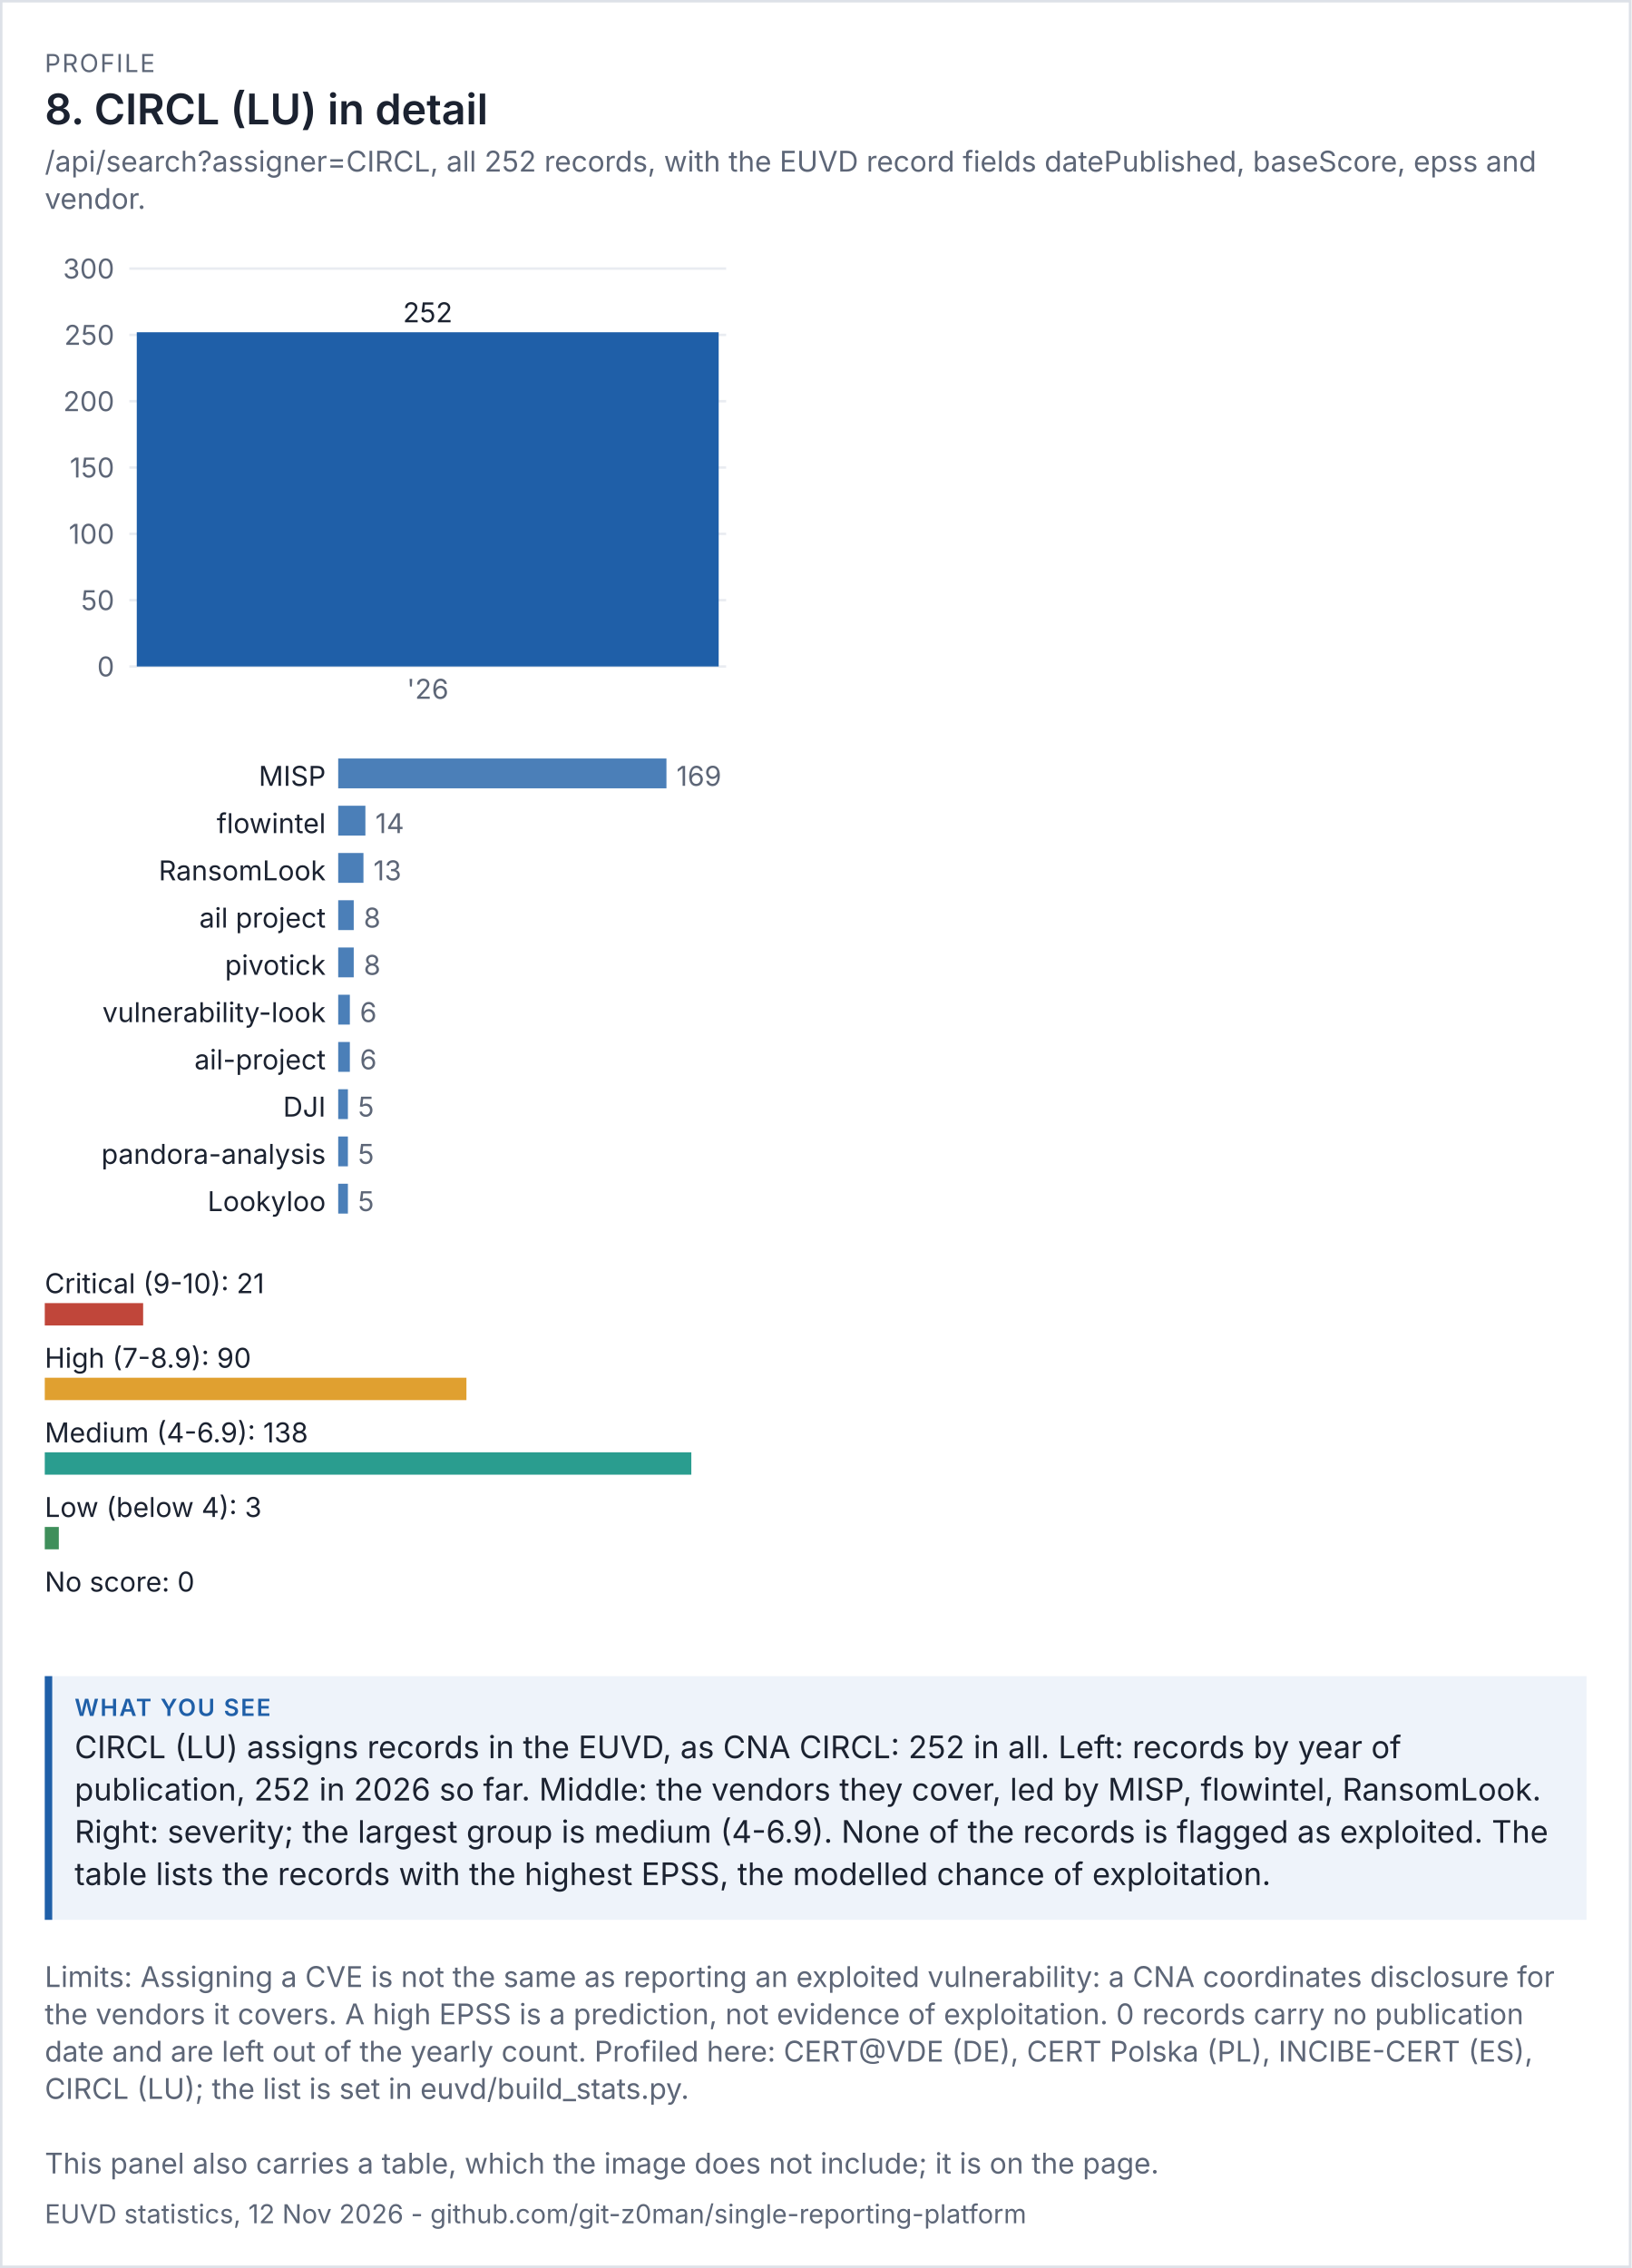
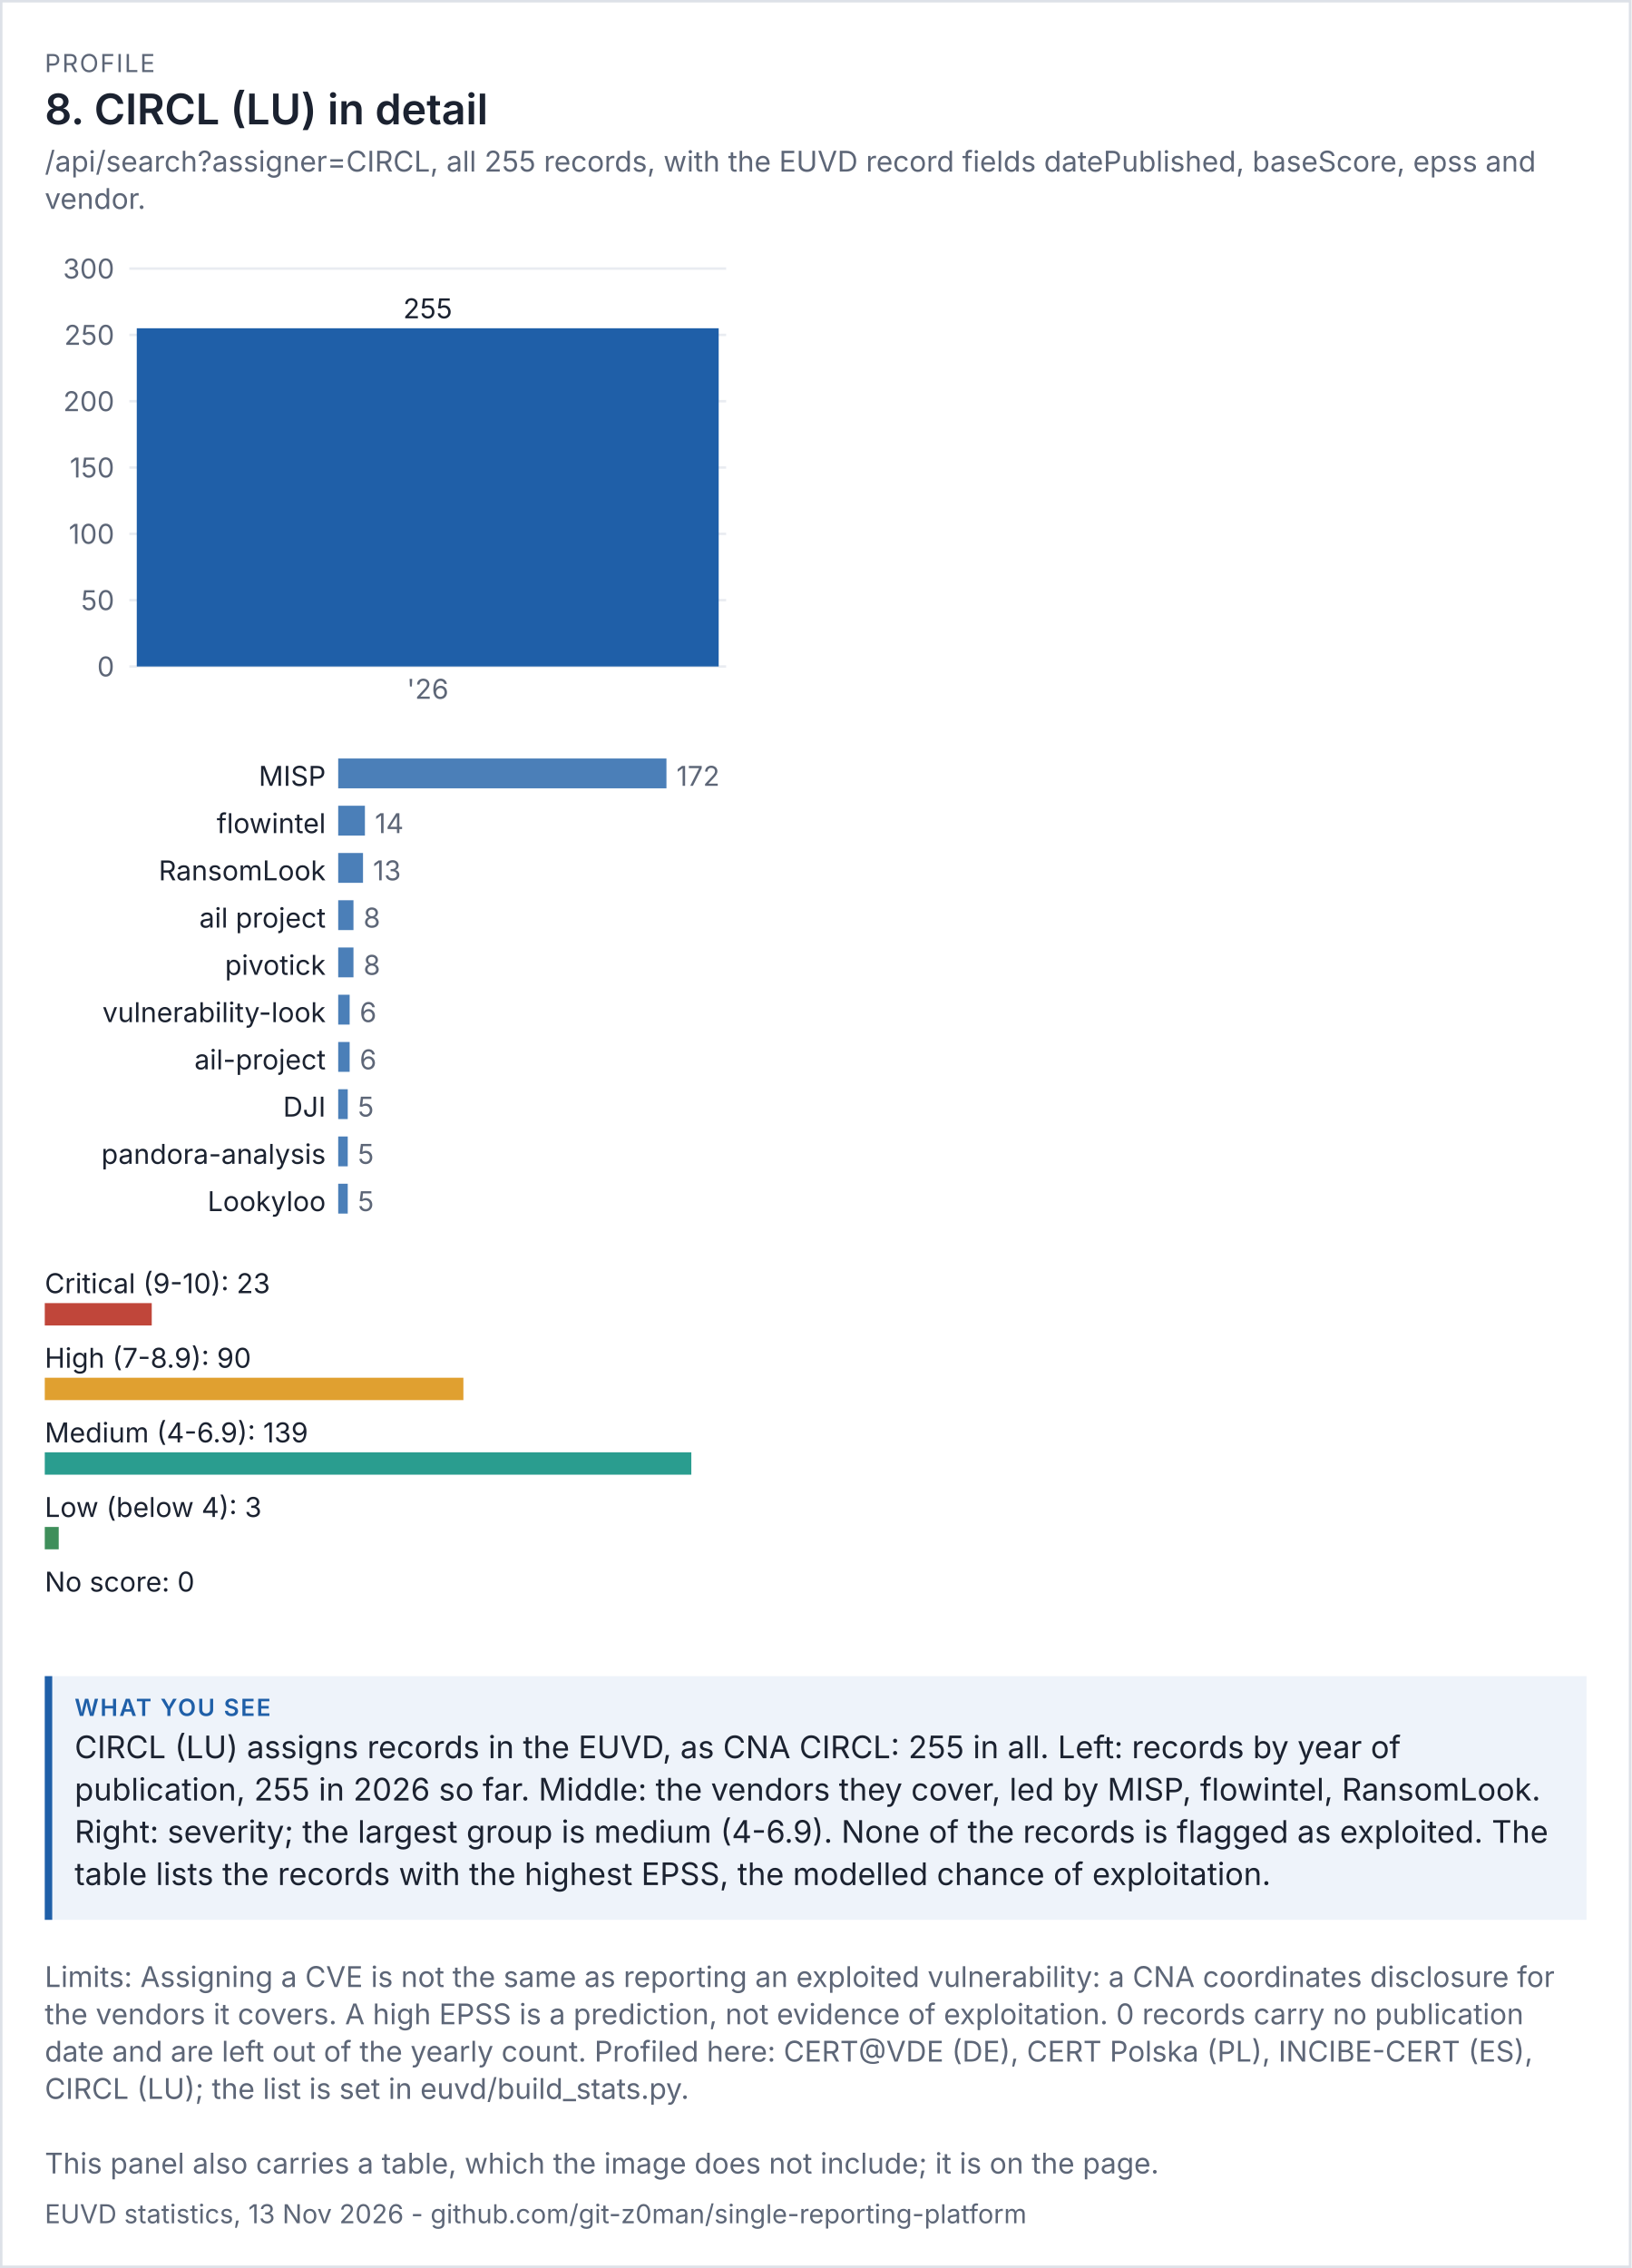
<svg xmlns="http://www.w3.org/2000/svg" viewBox="0 0 656 912" width="656" height="912" font-family="system-ui,-apple-system,'Segoe UI',sans-serif">
  <rect width="100%" height="100%" fill="#ffffff" />
  <rect x="0.5" y="0.5" width="655" height="911" fill="none" stroke="#dde1e8" />
  <text x="18" y="29" font-size="10" letter-spacing="0.6" fill="#5d6677">PROFILE</text>
  <text x="18" y="50" font-size="17" fill="#1b2230" font-weight="600">8. CIRCL (LU) in detail</text>
-   <text x="18" y="69" font-size="11.5" fill="#5d6677">/api/search?assigner=CIRCL, all 252 records, with the EUVD record fields datePublished, baseScore, epss and</text>
+   <text x="18" y="69" font-size="11.5" fill="#5d6677">/api/search?assigner=CIRCL, all 255 records, with the EUVD record fields datePublished, baseScore, epss and</text>
  <text x="18" y="84" font-size="11.5" fill="#5d6677">vendor.</text>
  <g transform="translate(18,94) scale(1)" font-size="11">
    <svg viewBox="0 0 280 200" role="img" width="280" height="200">
      <g>
        <line x1="34" x2="274" y1="174" y2="174" stroke="rgb(233, 236, 241)" />
        <text x="28" y="178" text-anchor="end" fill="rgb(93, 102, 119)">0</text>
        <line x1="34" x2="274" y1="147.333" y2="147.333" stroke="rgb(233, 236, 241)" />
        <text x="28" y="151.333" text-anchor="end" fill="rgb(93, 102, 119)">50</text>
        <line x1="34" x2="274" y1="120.667" y2="120.667" stroke="rgb(233, 236, 241)" />
        <text x="28" y="124.667" text-anchor="end" fill="rgb(93, 102, 119)">100</text>
        <line x1="34" x2="274" y1="94" y2="94" stroke="rgb(233, 236, 241)" />
        <text x="28" y="98" text-anchor="end" fill="rgb(93, 102, 119)">150</text>
        <line x1="34" x2="274" y1="67.333" y2="67.333" stroke="rgb(233, 236, 241)" />
        <text x="28" y="71.333" text-anchor="end" fill="rgb(93, 102, 119)">200</text>
        <line x1="34" x2="274" y1="40.667" y2="40.667" stroke="rgb(233, 236, 241)" />
        <text x="28" y="44.667" text-anchor="end" fill="rgb(93, 102, 119)">250</text>
        <line x1="34" x2="274" y1="14" y2="14" stroke="rgb(233, 236, 241)" />
        <text x="28" y="18" text-anchor="end" fill="rgb(93, 102, 119)">300</text>
-         <rect x="37" y="39.6" width="234" height="134.4" fill="rgb(31, 95, 168)" />
-         <text x="154" y="35.6" text-anchor="middle" class="t" fill="rgb(27, 34, 48)">252</text>
+         <rect x="37" y="38" width="234" height="136" fill="rgb(31, 95, 168)" />
+         <text x="154" y="34" text-anchor="middle" class="t" fill="rgb(27, 34, 48)">255</text>
        <text x="154" y="187" text-anchor="middle" fill="rgb(93, 102, 119)">'26</text>
      </g>
    </svg>
  </g>
  <g transform="translate(18,302) scale(1)" font-size="11">
    <svg viewBox="0 0 280 196" role="img" width="280" height="196">
      <g>
        <text x="113" y="14" text-anchor="end" class="t" fill="rgb(27, 34, 48)">MISP</text>
        <rect x="118" y="3" width="132" height="12" fill="rgb(75, 127, 184)" />
-         <text x="254" y="14" fill="rgb(93, 102, 119)">169</text>
+         <text x="254" y="14" fill="rgb(93, 102, 119)">172</text>
        <text x="113" y="33" text-anchor="end" class="t" fill="rgb(27, 34, 48)">flowintel</text>
-         <rect x="118" y="22" width="10.935" height="12" fill="rgb(75, 127, 184)" />
-         <text x="132.935" y="33" fill="rgb(93, 102, 119)">14</text>
+         <rect x="118" y="22" width="10.744" height="12" fill="rgb(75, 127, 184)" />
+         <text x="132.744" y="33" fill="rgb(93, 102, 119)">14</text>
        <text x="113" y="52" text-anchor="end" class="t" fill="rgb(27, 34, 48)">RansomLook</text>
-         <rect x="118" y="41" width="10.154" height="12" fill="rgb(75, 127, 184)" />
-         <text x="132.154" y="52" fill="rgb(93, 102, 119)">13</text>
+         <rect x="118" y="41" width="9.977" height="12" fill="rgb(75, 127, 184)" />
+         <text x="131.977" y="52" fill="rgb(93, 102, 119)">13</text>
        <text x="113" y="71" text-anchor="end" class="t" fill="rgb(27, 34, 48)">ail project</text>
-         <rect x="118" y="60" width="6.249" height="12" fill="rgb(75, 127, 184)" />
-         <text x="128.249" y="71" fill="rgb(93, 102, 119)">8</text>
+         <rect x="118" y="60" width="6.14" height="12" fill="rgb(75, 127, 184)" />
+         <text x="128.14" y="71" fill="rgb(93, 102, 119)">8</text>
        <text x="113" y="90" text-anchor="end" class="t" fill="rgb(27, 34, 48)">pivotick</text>
-         <rect x="118" y="79" width="6.249" height="12" fill="rgb(75, 127, 184)" />
-         <text x="128.249" y="90" fill="rgb(93, 102, 119)">8</text>
+         <rect x="118" y="79" width="6.14" height="12" fill="rgb(75, 127, 184)" />
+         <text x="128.14" y="90" fill="rgb(93, 102, 119)">8</text>
        <text x="113" y="109" text-anchor="end" class="t" fill="rgb(27, 34, 48)">vulnerability-look</text>
-         <rect x="118" y="98" width="4.686" height="12" fill="rgb(75, 127, 184)" />
-         <text x="126.686" y="109" fill="rgb(93, 102, 119)">6</text>
+         <rect x="118" y="98" width="4.605" height="12" fill="rgb(75, 127, 184)" />
+         <text x="126.605" y="109" fill="rgb(93, 102, 119)">6</text>
        <text x="113" y="128" text-anchor="end" class="t" fill="rgb(27, 34, 48)">ail-project</text>
-         <rect x="118" y="117" width="4.686" height="12" fill="rgb(75, 127, 184)" />
-         <text x="126.686" y="128" fill="rgb(93, 102, 119)">6</text>
+         <rect x="118" y="117" width="4.605" height="12" fill="rgb(75, 127, 184)" />
+         <text x="126.605" y="128" fill="rgb(93, 102, 119)">6</text>
        <text x="113" y="147" text-anchor="end" class="t" fill="rgb(27, 34, 48)">DJI</text>
-         <rect x="118" y="136" width="3.905" height="12" fill="rgb(75, 127, 184)" />
-         <text x="125.905" y="147" fill="rgb(93, 102, 119)">5</text>
+         <rect x="118" y="136" width="3.837" height="12" fill="rgb(75, 127, 184)" />
+         <text x="125.837" y="147" fill="rgb(93, 102, 119)">5</text>
        <text x="113" y="166" text-anchor="end" class="t" fill="rgb(27, 34, 48)">pandora-analysis</text>
-         <rect x="118" y="155" width="3.905" height="12" fill="rgb(75, 127, 184)" />
-         <text x="125.905" y="166" fill="rgb(93, 102, 119)">5</text>
+         <rect x="118" y="155" width="3.837" height="12" fill="rgb(75, 127, 184)" />
+         <text x="125.837" y="166" fill="rgb(93, 102, 119)">5</text>
        <text x="113" y="185" text-anchor="end" class="t" fill="rgb(27, 34, 48)">Lookyloo</text>
-         <rect x="118" y="174" width="3.905" height="12" fill="rgb(75, 127, 184)" />
-         <text x="125.905" y="185" fill="rgb(93, 102, 119)">5</text>
+         <rect x="118" y="174" width="3.837" height="12" fill="rgb(75, 127, 184)" />
+         <text x="125.837" y="185" fill="rgb(93, 102, 119)">5</text>
      </g>
    </svg>
  </g>
  <g transform="translate(18,506) scale(1)" font-size="11">
    <svg viewBox="0 0 280 156" role="img" width="280" height="156">
      <g>
-         <text x="0" y="14" class="t" fill="rgb(27, 34, 48)">Critical (9-10): 21</text>
-         <rect x="0" y="18" width="39.565" height="9" fill="rgb(192, 70, 58)" />
+         <text x="0" y="14" class="t" fill="rgb(27, 34, 48)">Critical (9-10): 23</text>
+         <rect x="0" y="18" width="43.022" height="9" fill="rgb(192, 70, 58)" />
        <text x="0" y="44" class="t" fill="rgb(27, 34, 48)">High (7-8.9): 90</text>
-         <rect x="0" y="48" width="169.565" height="9" fill="rgb(224, 160, 48)" />
-         <text x="0" y="74" class="t" fill="rgb(27, 34, 48)">Medium (4-6.9): 138</text>
+         <rect x="0" y="48" width="168.345" height="9" fill="rgb(224, 160, 48)" />
+         <text x="0" y="74" class="t" fill="rgb(27, 34, 48)">Medium (4-6.9): 139</text>
        <rect x="0" y="78" width="260" height="9" fill="rgb(42, 157, 143)" />
        <text x="0" y="104" class="t" fill="rgb(27, 34, 48)">Low (below 4): 3</text>
-         <rect x="0" y="108" width="5.652" height="9" fill="rgb(63, 143, 91)" />
+         <rect x="0" y="108" width="5.612" height="9" fill="rgb(63, 143, 91)" />
        <text x="0" y="134" class="t" fill="rgb(27, 34, 48)">No score: 0</text>
        <rect x="0" y="138" width="0" height="9" fill="rgb(125, 135, 152)" />
      </g>
    </svg>
  </g>
  <rect x="18" y="674" width="620" height="98" fill="#eef3fa" />
  <rect x="18" y="674" width="3" height="98" fill="#1f5fa8" />
  <text x="30" y="690" font-size="9.5" letter-spacing="0.6" font-weight="600" fill="#1f5fa8">WHAT YOU SEE</text>
-   <text x="30" y="707" font-size="12.5" fill="#1b2230">CIRCL (LU) assigns records in the EUVD, as CNA CIRCL: 252 in all. Left: records by year of</text>
-   <text x="30" y="724" font-size="12.5" fill="#1b2230">publication, 252 in 2026 so far. Middle: the vendors they cover, led by MISP, flowintel, RansomLook.</text>
+   <text x="30" y="707" font-size="12.5" fill="#1b2230">CIRCL (LU) assigns records in the EUVD, as CNA CIRCL: 255 in all. Left: records by year of</text>
+   <text x="30" y="724" font-size="12.5" fill="#1b2230">publication, 255 in 2026 so far. Middle: the vendors they cover, led by MISP, flowintel, RansomLook.</text>
  <text x="30" y="741" font-size="12.5" fill="#1b2230">Right: severity; the largest group is medium (4-6.9). None of the records is flagged as exploited. The</text>
  <text x="30" y="758" font-size="12.5" fill="#1b2230">table lists the records with the highest EPSS, the modelled chance of exploitation.</text>
  <text x="18" y="799" font-size="11.5" fill="#5d6677">Limits: Assigning a CVE is not the same as reporting an exploited vulnerability: a CNA coordinates disclosure for</text>
  <text x="18" y="814" font-size="11.5" fill="#5d6677">the vendors it covers. A high EPSS is a prediction, not evidence of exploitation. 0 records carry no publication</text>
  <text x="18" y="829" font-size="11.5" fill="#5d6677">date and are left out of the yearly count. Profiled here: CERT@VDE (DE), CERT Polska (PL), INCIBE-CERT (ES),</text>
  <text x="18" y="844" font-size="11.5" fill="#5d6677">CIRCL (LU); the list is set in euvd/build_stats.py.</text>
  <text x="18" y="874" font-size="11.5" fill="#5d6677">This panel also carries a table, which the image does not include; it is on the page.</text>
-   <text x="18" y="894" font-size="10.5" fill="#5d6677">EUVD statistics, 12 Nov 2026 - github.com/git-z0man/single-reporting-platform</text>
+   <text x="18" y="894" font-size="10.5" fill="#5d6677">EUVD statistics, 13 Nov 2026 - github.com/git-z0man/single-reporting-platform</text>
</svg>
